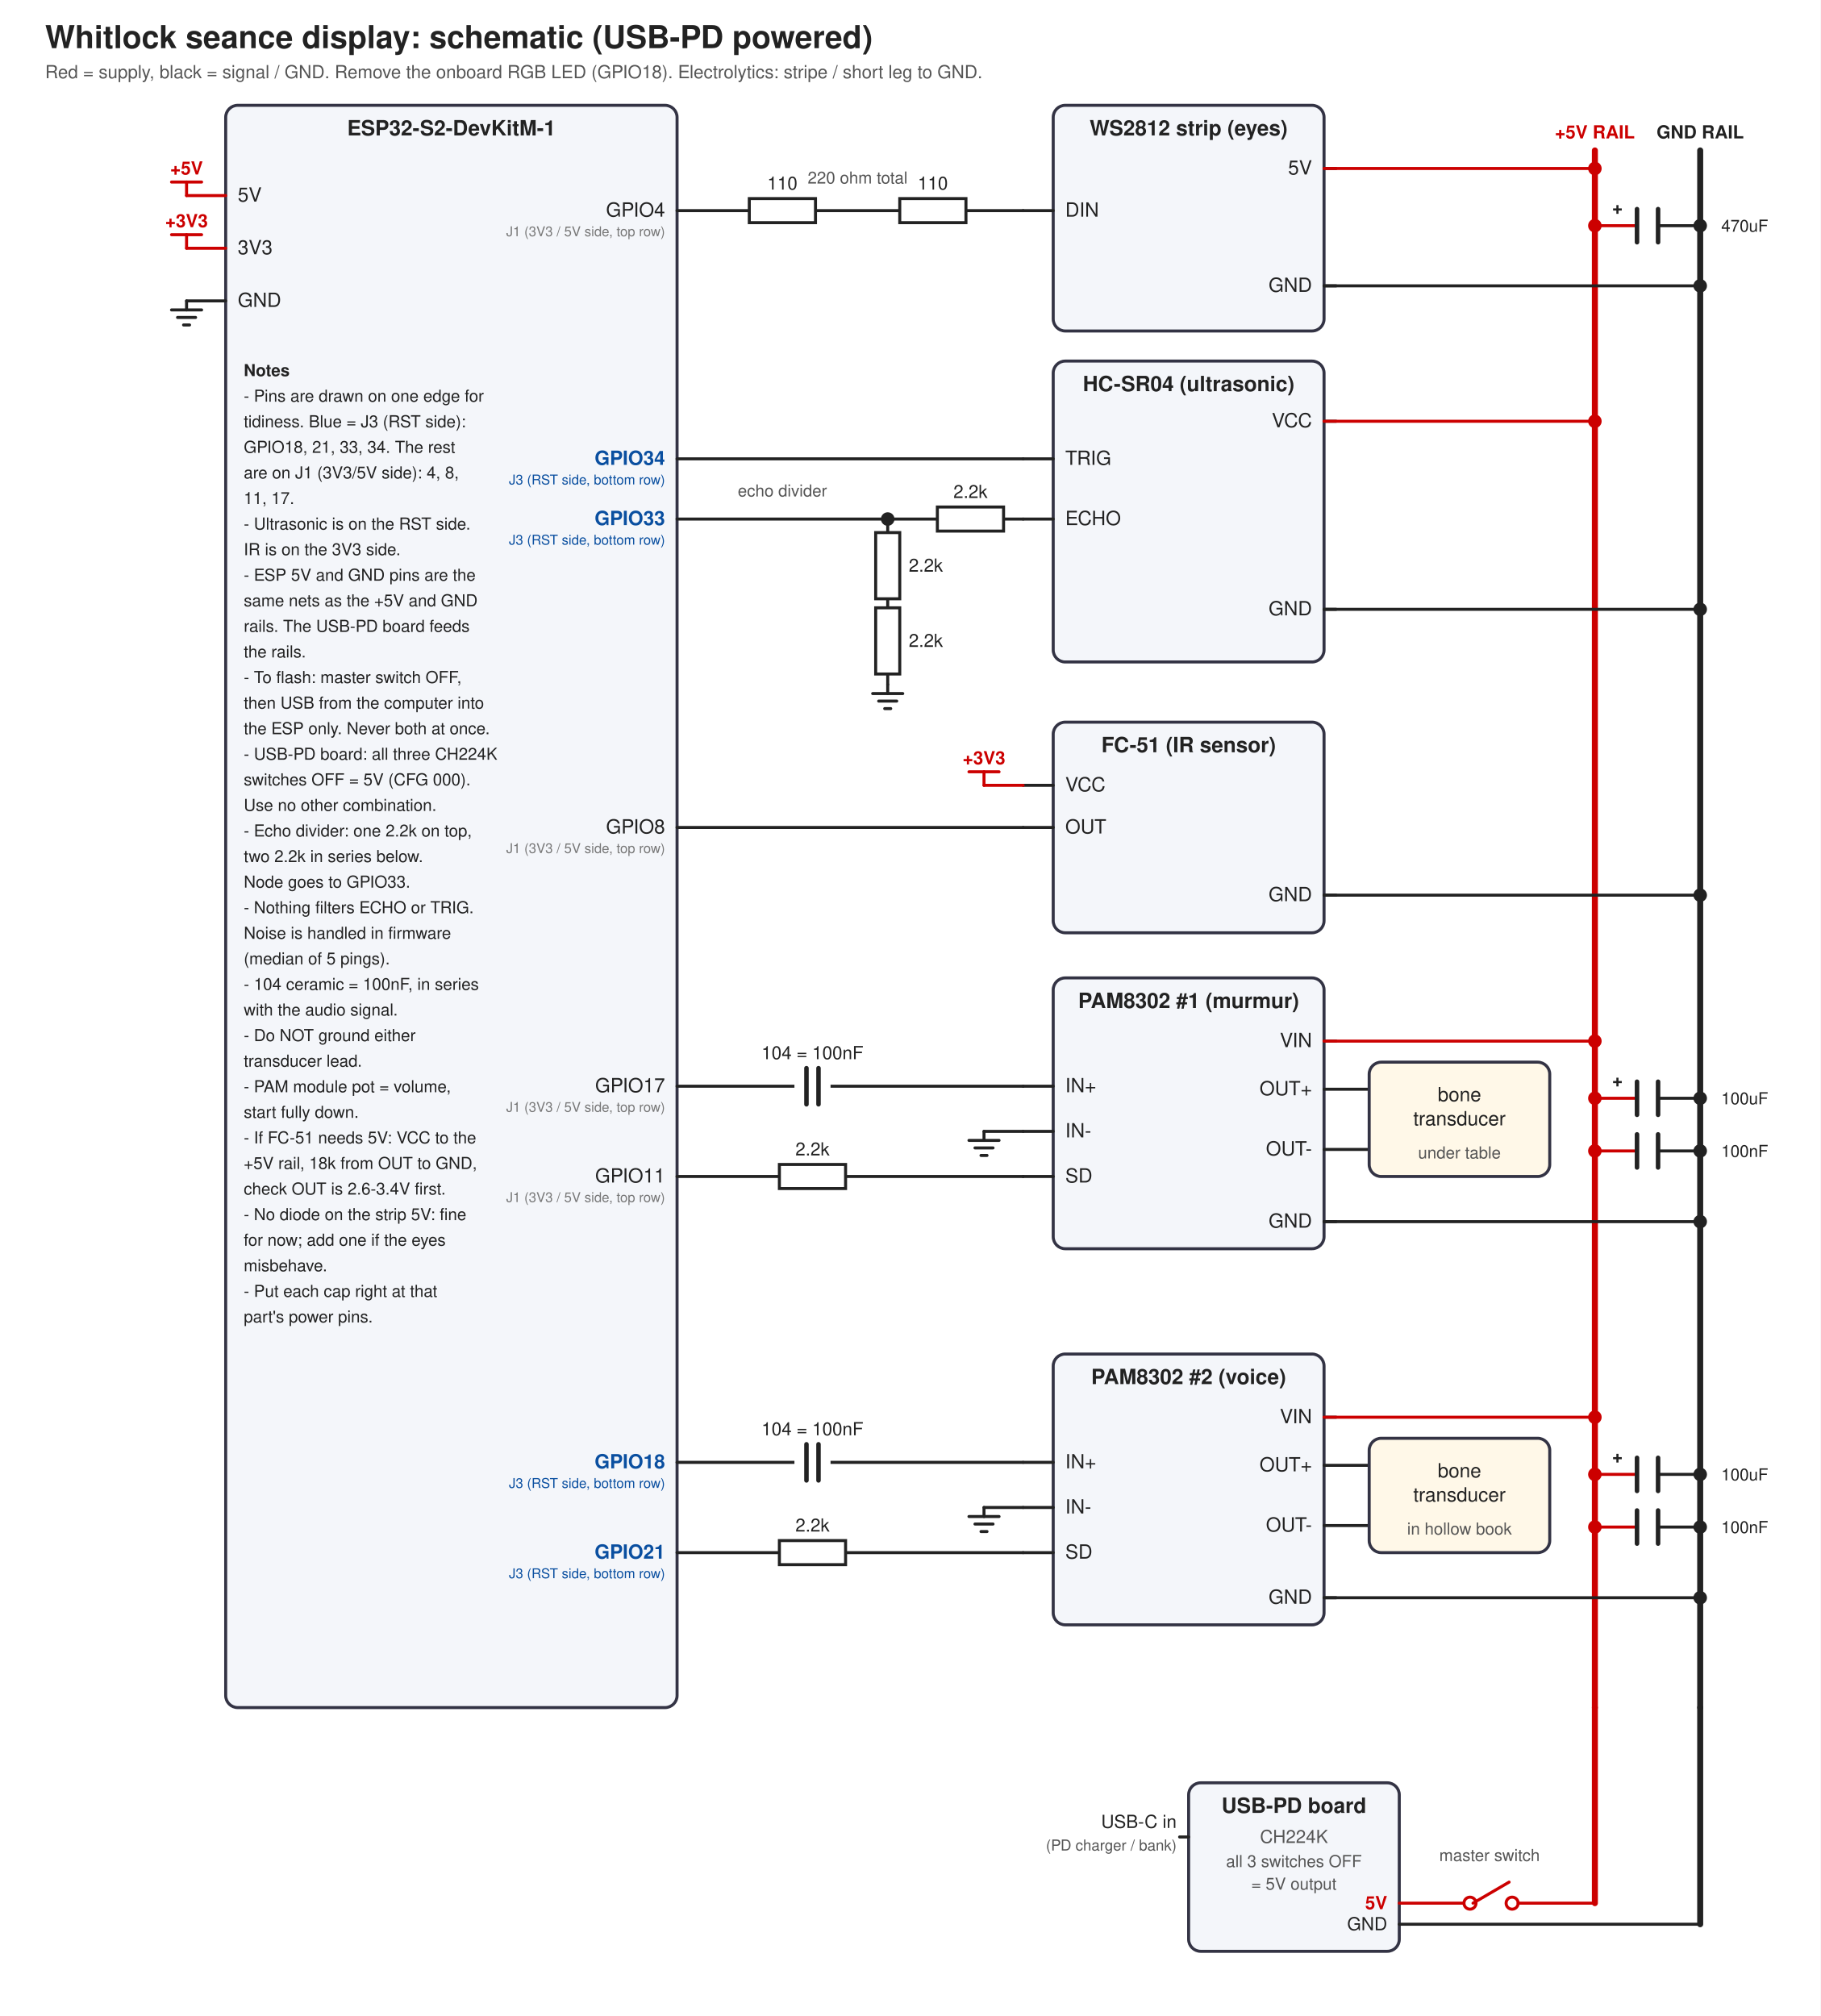
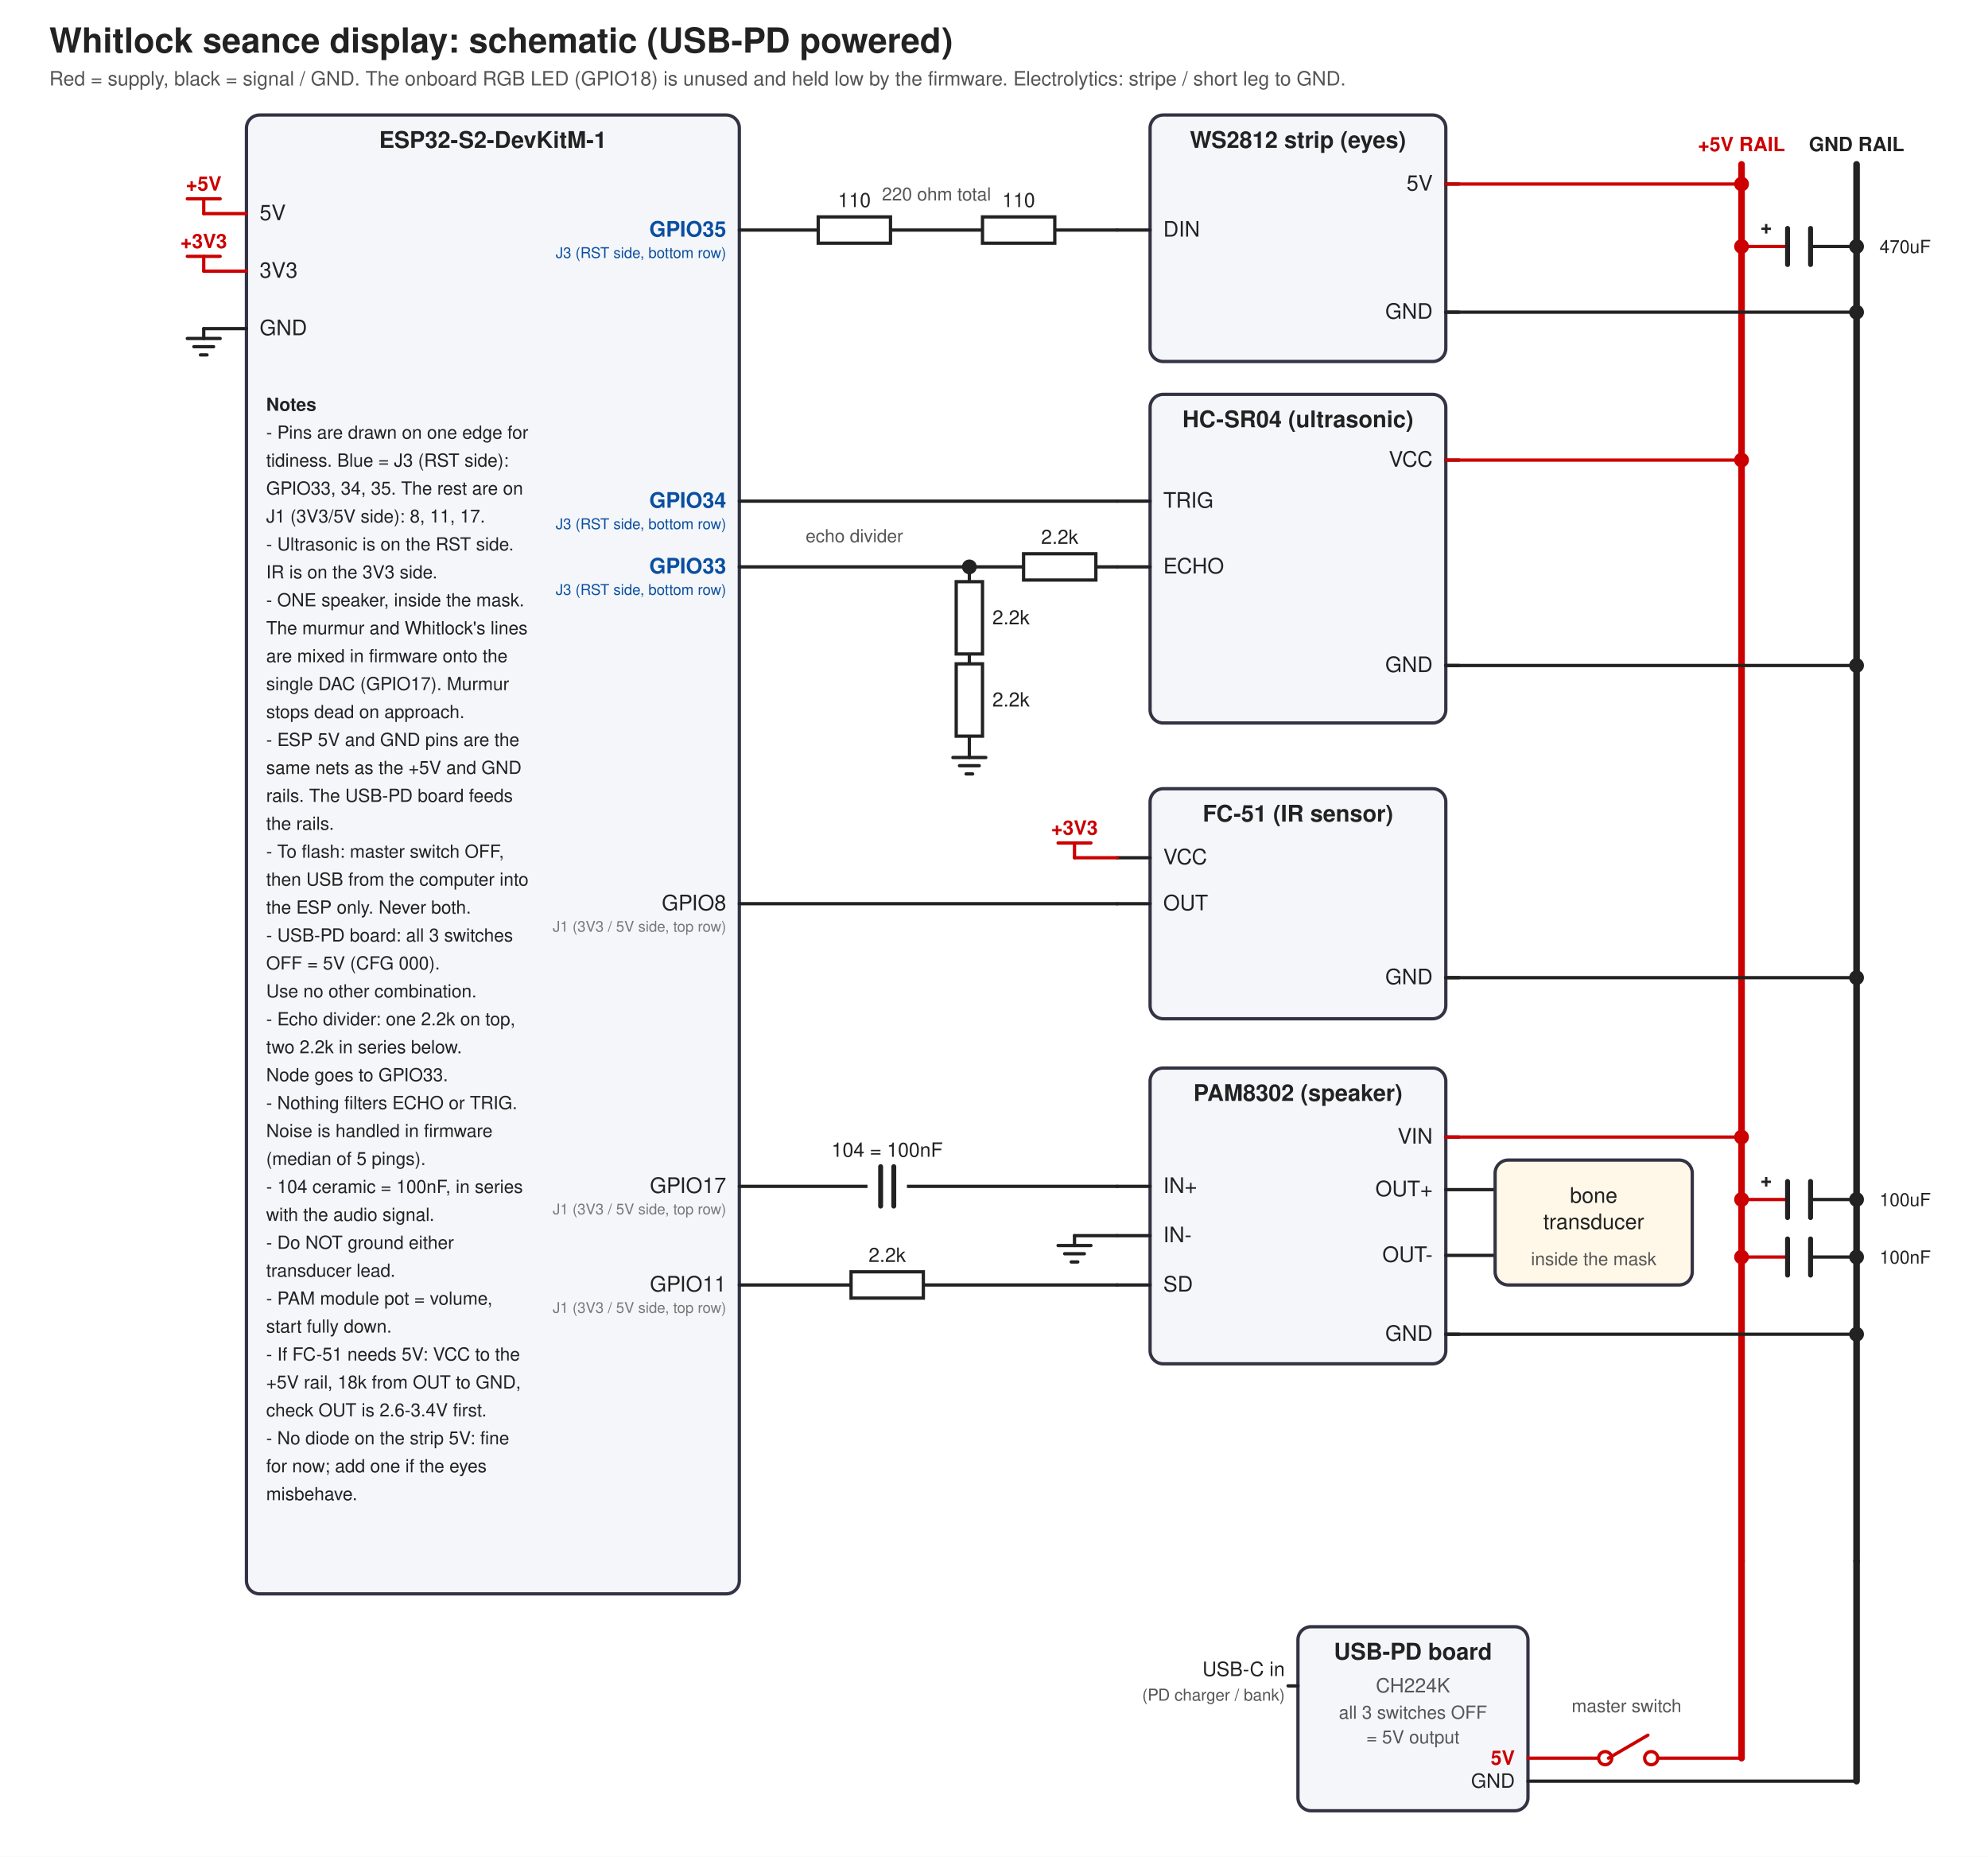
- <svg xmlns="http://www.w3.org/2000/svg" viewBox="0 0 1210 1340" width="1210" height="1340">
-   <rect width="1210" height="1340" fill="#fff" />
+ <svg xmlns="http://www.w3.org/2000/svg" viewBox="0 0 1210 1130" width="1210" height="1130">
+   <rect width="1210" height="1130" fill="#fff" />
  <text x="30" y="32" font-size="21" text-anchor="start" fill="#222" font-weight="bold" font-family="Helvetica,Arial,sans-serif">Whitlock seance display: schematic (USB-PD powered)</text>
-   <text x="30" y="52" font-size="12" text-anchor="start" fill="#555" font-weight="normal" font-family="Helvetica,Arial,sans-serif">Red = supply, black = signal / GND. Remove the onboard RGB LED (GPIO18). Electrolytics: stripe / short leg to GND.</text>
-   <line x1="1060" y1="100" x2="1060" y2="1135" stroke="#c00" stroke-width="4" stroke-linecap="round" />
-   <line x1="1130" y1="100" x2="1130" y2="1135" stroke="#222" stroke-width="4" stroke-linecap="round" />
+   <text x="30" y="52" font-size="12" text-anchor="start" fill="#555" font-weight="normal" font-family="Helvetica,Arial,sans-serif">Red = supply, black = signal / GND. The onboard RGB LED (GPIO18) is unused and held low by the firmware. Electrolytics: stripe / short leg to GND.</text>
+   <line x1="1060" y1="100" x2="1060" y2="950" stroke="#c00" stroke-width="4" stroke-linecap="round" />
+   <line x1="1130" y1="100" x2="1130" y2="950" stroke="#222" stroke-width="4" stroke-linecap="round" />
  <text x="1060" y="92" font-size="12" text-anchor="middle" fill="#c00" font-weight="bold" font-family="Helvetica,Arial,sans-serif">+5V RAIL</text>
  <text x="1130" y="92" font-size="12" text-anchor="middle" fill="#222" font-weight="bold" font-family="Helvetica,Arial,sans-serif">GND RAIL</text>
-   <rect x="790" y="1185" width="140" height="112" rx="8" fill="#f4f6fa" stroke="#334" stroke-width="2" />
-   <text x="860.0" y="1205" font-size="14" text-anchor="middle" fill="#222" font-weight="bold" font-family="Helvetica,Arial,sans-serif">USB-PD board</text>
-   <text x="860.0" y="1225" font-size="12" text-anchor="middle" fill="#555" font-weight="normal" font-family="Helvetica,Arial,sans-serif">CH224K</text>
-   <text x="860.0" y="1241" font-size="11" text-anchor="middle" fill="#555" font-weight="normal" font-family="Helvetica,Arial,sans-serif">all 3 switches OFF</text>
-   <text x="860.0" y="1256" font-size="11" text-anchor="middle" fill="#555" font-weight="normal" font-family="Helvetica,Arial,sans-serif">= 5V output</text>
-   <text x="782" y="1215" font-size="12" text-anchor="end" fill="#222" font-weight="normal" font-family="Helvetica,Arial,sans-serif">USB-C in</text>
-   <text x="782" y="1230" font-size="10" text-anchor="end" fill="#555" font-weight="normal" font-family="Helvetica,Arial,sans-serif">(PD charger / bank)</text>
-   <line x1="784" y1="1221" x2="790" y2="1221" stroke="#222" stroke-width="2" stroke-linecap="round" />
-   <text x="922" y="1269" font-size="12" text-anchor="end" fill="#c00" font-weight="bold" font-family="Helvetica,Arial,sans-serif">5V</text>
-   <text x="922" y="1283" font-size="12" text-anchor="end" fill="#222" font-weight="normal" font-family="Helvetica,Arial,sans-serif">GND</text>
-   <line x1="930" y1="1265" x2="975" y2="1265" stroke="#c00" stroke-width="2" stroke-linecap="round" />
-   <circle cx="977" cy="1265" r="4" fill="#fff" stroke="#c00" stroke-width="2" />
-   <line x1="979" y1="1265" x2="1003" y2="1251" stroke="#c00" stroke-width="2" stroke-linecap="round" />
-   <circle cx="1005" cy="1265" r="4" fill="#fff" stroke="#c00" stroke-width="2" />
-   <line x1="1009" y1="1265" x2="1060" y2="1265" stroke="#c00" stroke-width="2" stroke-linecap="round" />
-   <line x1="1060" y1="1265" x2="1060" y2="1135" stroke="#c00" stroke-width="4" stroke-linecap="round" />
-   <text x="990" y="1237" font-size="11" text-anchor="middle" fill="#555" font-weight="normal" font-family="Helvetica,Arial,sans-serif">master switch</text>
-   <line x1="930" y1="1279" x2="1130" y2="1279" stroke="#222" stroke-width="2" stroke-linecap="round" />
-   <line x1="1130" y1="1279" x2="1130" y2="1135" stroke="#222" stroke-width="4" stroke-linecap="round" />
-   <rect x="150" y="70" width="300" height="1065" rx="8" fill="#f4f6fa" stroke="#334" stroke-width="2" />
+   <rect x="790" y="990" width="140" height="112" rx="8" fill="#f4f6fa" stroke="#334" stroke-width="2" />
+   <text x="860.0" y="1010" font-size="14" text-anchor="middle" fill="#222" font-weight="bold" font-family="Helvetica,Arial,sans-serif">USB-PD board</text>
+   <text x="860.0" y="1030" font-size="12" text-anchor="middle" fill="#555" font-weight="normal" font-family="Helvetica,Arial,sans-serif">CH224K</text>
+   <text x="860.0" y="1046" font-size="11" text-anchor="middle" fill="#555" font-weight="normal" font-family="Helvetica,Arial,sans-serif">all 3 switches OFF</text>
+   <text x="860.0" y="1061" font-size="11" text-anchor="middle" fill="#555" font-weight="normal" font-family="Helvetica,Arial,sans-serif">= 5V output</text>
+   <text x="782" y="1020" font-size="12" text-anchor="end" fill="#222" font-weight="normal" font-family="Helvetica,Arial,sans-serif">USB-C in</text>
+   <text x="782" y="1035" font-size="10" text-anchor="end" fill="#555" font-weight="normal" font-family="Helvetica,Arial,sans-serif">(PD charger / bank)</text>
+   <line x1="784" y1="1026" x2="790" y2="1026" stroke="#222" stroke-width="2" stroke-linecap="round" />
+   <text x="922" y="1074" font-size="12" text-anchor="end" fill="#c00" font-weight="bold" font-family="Helvetica,Arial,sans-serif">5V</text>
+   <text x="922" y="1088" font-size="12" text-anchor="end" fill="#222" font-weight="normal" font-family="Helvetica,Arial,sans-serif">GND</text>
+   <line x1="930" y1="1070" x2="975" y2="1070" stroke="#c00" stroke-width="2" stroke-linecap="round" />
+   <circle cx="977" cy="1070" r="4" fill="#fff" stroke="#c00" stroke-width="2" />
+   <line x1="979" y1="1070" x2="1003" y2="1056" stroke="#c00" stroke-width="2" stroke-linecap="round" />
+   <circle cx="1005" cy="1070" r="4" fill="#fff" stroke="#c00" stroke-width="2" />
+   <line x1="1009" y1="1070" x2="1060" y2="1070" stroke="#c00" stroke-width="2" stroke-linecap="round" />
+   <line x1="1060" y1="1070" x2="1060" y2="950" stroke="#c00" stroke-width="4" stroke-linecap="round" />
+   <text x="990" y="1042" font-size="11" text-anchor="middle" fill="#555" font-weight="normal" font-family="Helvetica,Arial,sans-serif">master switch</text>
+   <line x1="930" y1="1084" x2="1130" y2="1084" stroke="#222" stroke-width="2" stroke-linecap="round" />
+   <line x1="1130" y1="1084" x2="1130" y2="950" stroke="#222" stroke-width="4" stroke-linecap="round" />
+   <rect x="150" y="70" width="300" height="900" rx="8" fill="#f4f6fa" stroke="#334" stroke-width="2" />
  <text x="300.0" y="90" font-size="14" text-anchor="middle" fill="#222" font-weight="bold" font-family="Helvetica,Arial,sans-serif">ESP32-S2-DevKitM-1</text>
  <text x="158" y="134" font-size="13" text-anchor="start" fill="#222" font-weight="normal" font-family="Helvetica,Arial,sans-serif">5V</text>
  <line x1="124" y1="130" x2="150" y2="130" stroke="#c00" stroke-width="2" stroke-linecap="round" />
  <line x1="124" y1="130" x2="124" y2="121" stroke="#c00" stroke-width="2" stroke-linecap="round" />
  <line x1="114" y1="121" x2="134" y2="121" stroke="#c00" stroke-width="2" stroke-linecap="round" />
  <text x="124" y="116" font-size="12" text-anchor="middle" fill="#c00" font-weight="bold" font-family="Helvetica,Arial,sans-serif">+5V</text>
  <text x="158" y="169" font-size="13" text-anchor="start" fill="#222" font-weight="normal" font-family="Helvetica,Arial,sans-serif">3V3</text>
  <line x1="124" y1="165" x2="150" y2="165" stroke="#c00" stroke-width="2" stroke-linecap="round" />
  <line x1="124" y1="165" x2="124" y2="156" stroke="#c00" stroke-width="2" stroke-linecap="round" />
  <line x1="114" y1="156" x2="134" y2="156" stroke="#c00" stroke-width="2" stroke-linecap="round" />
  <text x="124" y="151" font-size="12" text-anchor="middle" fill="#c00" font-weight="bold" font-family="Helvetica,Arial,sans-serif">+3V3</text>
  <text x="158" y="204" font-size="13" text-anchor="start" fill="#222" font-weight="normal" font-family="Helvetica,Arial,sans-serif">GND</text>
  <line x1="124" y1="200" x2="150" y2="200" stroke="#222" stroke-width="2" stroke-linecap="round" />
  <line x1="124" y1="200" x2="124" y2="206" stroke="#222" stroke-width="2" stroke-linecap="round" />
  <line x1="114" y1="206" x2="134" y2="206" stroke="#222" stroke-width="2" stroke-linecap="round" />
  <line x1="118" y1="211" x2="130" y2="211" stroke="#222" stroke-width="2" stroke-linecap="round" />
  <line x1="122" y1="216" x2="126" y2="216" stroke="#222" stroke-width="2" stroke-linecap="round" />
-   <text x="442" y="144" font-size="13" text-anchor="end" fill="#222" font-weight="normal" font-family="Helvetica,Arial,sans-serif">GPIO4</text>
-   <text x="442" y="157" font-size="9" text-anchor="end" fill="#777" font-weight="normal" font-family="Helvetica,Arial,sans-serif">J1 (3V3 / 5V side, top row)</text>
+   <text x="442" y="144" font-size="13" text-anchor="end" fill="#0a4fa0" font-weight="bold" font-family="Helvetica,Arial,sans-serif">GPIO35</text>
+   <text x="442" y="157" font-size="9" text-anchor="end" fill="#0a4fa0" font-weight="normal" font-family="Helvetica,Arial,sans-serif">J3 (RST side, bottom row)</text>
  <text x="442" y="309" font-size="13" text-anchor="end" fill="#0a4fa0" font-weight="bold" font-family="Helvetica,Arial,sans-serif">GPIO34</text>
  <text x="442" y="322" font-size="9" text-anchor="end" fill="#0a4fa0" font-weight="normal" font-family="Helvetica,Arial,sans-serif">J3 (RST side, bottom row)</text>
  <text x="442" y="349" font-size="13" text-anchor="end" fill="#0a4fa0" font-weight="bold" font-family="Helvetica,Arial,sans-serif">GPIO33</text>
  <text x="442" y="362" font-size="9" text-anchor="end" fill="#0a4fa0" font-weight="normal" font-family="Helvetica,Arial,sans-serif">J3 (RST side, bottom row)</text>
  <text x="442" y="554" font-size="13" text-anchor="end" fill="#222" font-weight="normal" font-family="Helvetica,Arial,sans-serif">GPIO8</text>
  <text x="442" y="567" font-size="9" text-anchor="end" fill="#777" font-weight="normal" font-family="Helvetica,Arial,sans-serif">J1 (3V3 / 5V side, top row)</text>
  <text x="442" y="726" font-size="13" text-anchor="end" fill="#222" font-weight="normal" font-family="Helvetica,Arial,sans-serif">GPIO17</text>
  <text x="442" y="739" font-size="9" text-anchor="end" fill="#777" font-weight="normal" font-family="Helvetica,Arial,sans-serif">J1 (3V3 / 5V side, top row)</text>
  <text x="442" y="786" font-size="13" text-anchor="end" fill="#222" font-weight="normal" font-family="Helvetica,Arial,sans-serif">GPIO11</text>
  <text x="442" y="799" font-size="9" text-anchor="end" fill="#777" font-weight="normal" font-family="Helvetica,Arial,sans-serif">J1 (3V3 / 5V side, top row)</text>
-   <text x="442" y="976" font-size="13" text-anchor="end" fill="#0a4fa0" font-weight="bold" font-family="Helvetica,Arial,sans-serif">GPIO18</text>
-   <text x="442" y="989" font-size="9" text-anchor="end" fill="#0a4fa0" font-weight="normal" font-family="Helvetica,Arial,sans-serif">J3 (RST side, bottom row)</text>
-   <text x="442" y="1036" font-size="13" text-anchor="end" fill="#0a4fa0" font-weight="bold" font-family="Helvetica,Arial,sans-serif">GPIO21</text>
-   <text x="442" y="1049" font-size="9" text-anchor="end" fill="#0a4fa0" font-weight="normal" font-family="Helvetica,Arial,sans-serif">J3 (RST side, bottom row)</text>
  <text x="162" y="250" font-size="11" text-anchor="start" fill="#222" font-weight="bold" font-family="Helvetica,Arial,sans-serif">Notes</text>
  <text x="162" y="267" font-size="11" text-anchor="start" fill="#222" font-weight="normal" font-family="Helvetica,Arial,sans-serif">- Pins are drawn on one edge for</text>
  <text x="162" y="284" font-size="11" text-anchor="start" fill="#222" font-weight="normal" font-family="Helvetica,Arial,sans-serif">  tidiness. Blue = J3 (RST side):</text>
-   <text x="162" y="301" font-size="11" text-anchor="start" fill="#222" font-weight="normal" font-family="Helvetica,Arial,sans-serif">  GPIO18, 21, 33, 34. The rest</text>
-   <text x="162" y="318" font-size="11" text-anchor="start" fill="#222" font-weight="normal" font-family="Helvetica,Arial,sans-serif">  are on J1 (3V3/5V side): 4, 8,</text>
-   <text x="162" y="335" font-size="11" text-anchor="start" fill="#222" font-weight="normal" font-family="Helvetica,Arial,sans-serif">  11, 17.</text>
-   <text x="162" y="352" font-size="11" text-anchor="start" fill="#222" font-weight="normal" font-family="Helvetica,Arial,sans-serif">- Ultrasonic is on the RST side.</text>
-   <text x="162" y="369" font-size="11" text-anchor="start" fill="#222" font-weight="normal" font-family="Helvetica,Arial,sans-serif">  IR is on the 3V3 side.</text>
-   <text x="162" y="386" font-size="11" text-anchor="start" fill="#222" font-weight="normal" font-family="Helvetica,Arial,sans-serif">- ESP 5V and GND pins are the</text>
-   <text x="162" y="403" font-size="11" text-anchor="start" fill="#222" font-weight="normal" font-family="Helvetica,Arial,sans-serif">  same nets as the +5V and GND</text>
-   <text x="162" y="420" font-size="11" text-anchor="start" fill="#222" font-weight="normal" font-family="Helvetica,Arial,sans-serif">  rails. The USB-PD board feeds</text>
-   <text x="162" y="437" font-size="11" text-anchor="start" fill="#222" font-weight="normal" font-family="Helvetica,Arial,sans-serif">  the rails.</text>
-   <text x="162" y="454" font-size="11" text-anchor="start" fill="#222" font-weight="normal" font-family="Helvetica,Arial,sans-serif">- To flash: master switch OFF,</text>
-   <text x="162" y="471" font-size="11" text-anchor="start" fill="#222" font-weight="normal" font-family="Helvetica,Arial,sans-serif">  then USB from the computer into</text>
-   <text x="162" y="488" font-size="11" text-anchor="start" fill="#222" font-weight="normal" font-family="Helvetica,Arial,sans-serif">  the ESP only. Never both at once.</text>
-   <text x="162" y="505" font-size="11" text-anchor="start" fill="#222" font-weight="normal" font-family="Helvetica,Arial,sans-serif">- USB-PD board: all three CH224K</text>
-   <text x="162" y="522" font-size="11" text-anchor="start" fill="#222" font-weight="normal" font-family="Helvetica,Arial,sans-serif">  switches OFF = 5V (CFG 000).</text>
-   <text x="162" y="539" font-size="11" text-anchor="start" fill="#222" font-weight="normal" font-family="Helvetica,Arial,sans-serif">  Use no other combination.</text>
-   <text x="162" y="556" font-size="11" text-anchor="start" fill="#222" font-weight="normal" font-family="Helvetica,Arial,sans-serif">- Echo divider: one 2.2k on top,</text>
-   <text x="162" y="573" font-size="11" text-anchor="start" fill="#222" font-weight="normal" font-family="Helvetica,Arial,sans-serif">  two 2.2k in series below.</text>
-   <text x="162" y="590" font-size="11" text-anchor="start" fill="#222" font-weight="normal" font-family="Helvetica,Arial,sans-serif">  Node goes to GPIO33.</text>
-   <text x="162" y="607" font-size="11" text-anchor="start" fill="#222" font-weight="normal" font-family="Helvetica,Arial,sans-serif">- Nothing filters ECHO or TRIG.</text>
-   <text x="162" y="624" font-size="11" text-anchor="start" fill="#222" font-weight="normal" font-family="Helvetica,Arial,sans-serif">  Noise is handled in firmware</text>
-   <text x="162" y="641" font-size="11" text-anchor="start" fill="#222" font-weight="normal" font-family="Helvetica,Arial,sans-serif">  (median of 5 pings).</text>
-   <text x="162" y="658" font-size="11" text-anchor="start" fill="#222" font-weight="normal" font-family="Helvetica,Arial,sans-serif">- 104 ceramic = 100nF, in series</text>
-   <text x="162" y="675" font-size="11" text-anchor="start" fill="#222" font-weight="normal" font-family="Helvetica,Arial,sans-serif">  with the audio signal.</text>
-   <text x="162" y="692" font-size="11" text-anchor="start" fill="#222" font-weight="normal" font-family="Helvetica,Arial,sans-serif">- Do NOT ground either</text>
-   <text x="162" y="709" font-size="11" text-anchor="start" fill="#222" font-weight="normal" font-family="Helvetica,Arial,sans-serif">  transducer lead.</text>
-   <text x="162" y="726" font-size="11" text-anchor="start" fill="#222" font-weight="normal" font-family="Helvetica,Arial,sans-serif">- PAM module pot = volume,</text>
-   <text x="162" y="743" font-size="11" text-anchor="start" fill="#222" font-weight="normal" font-family="Helvetica,Arial,sans-serif">  start fully down.</text>
-   <text x="162" y="760" font-size="11" text-anchor="start" fill="#222" font-weight="normal" font-family="Helvetica,Arial,sans-serif">- If FC-51 needs 5V: VCC to the</text>
-   <text x="162" y="777" font-size="11" text-anchor="start" fill="#222" font-weight="normal" font-family="Helvetica,Arial,sans-serif">  +5V rail, 18k from OUT to GND,</text>
-   <text x="162" y="794" font-size="11" text-anchor="start" fill="#222" font-weight="normal" font-family="Helvetica,Arial,sans-serif">  check OUT is 2.6-3.4V first.</text>
-   <text x="162" y="811" font-size="11" text-anchor="start" fill="#222" font-weight="normal" font-family="Helvetica,Arial,sans-serif">- No diode on the strip 5V: fine</text>
-   <text x="162" y="828" font-size="11" text-anchor="start" fill="#222" font-weight="normal" font-family="Helvetica,Arial,sans-serif">  for now; add one if the eyes</text>
-   <text x="162" y="845" font-size="11" text-anchor="start" fill="#222" font-weight="normal" font-family="Helvetica,Arial,sans-serif">  misbehave.</text>
-   <text x="162" y="862" font-size="11" text-anchor="start" fill="#222" font-weight="normal" font-family="Helvetica,Arial,sans-serif">- Put each cap right at that</text>
-   <text x="162" y="879" font-size="11" text-anchor="start" fill="#222" font-weight="normal" font-family="Helvetica,Arial,sans-serif">  part's power pins.</text>
+   <text x="162" y="301" font-size="11" text-anchor="start" fill="#222" font-weight="normal" font-family="Helvetica,Arial,sans-serif">  GPIO33, 34, 35. The rest are on</text>
+   <text x="162" y="318" font-size="11" text-anchor="start" fill="#222" font-weight="normal" font-family="Helvetica,Arial,sans-serif">  J1 (3V3/5V side): 8, 11, 17.</text>
+   <text x="162" y="335" font-size="11" text-anchor="start" fill="#222" font-weight="normal" font-family="Helvetica,Arial,sans-serif">- Ultrasonic is on the RST side.</text>
+   <text x="162" y="352" font-size="11" text-anchor="start" fill="#222" font-weight="normal" font-family="Helvetica,Arial,sans-serif">  IR is on the 3V3 side.</text>
+   <text x="162" y="369" font-size="11" text-anchor="start" fill="#222" font-weight="normal" font-family="Helvetica,Arial,sans-serif">- ONE speaker, inside the mask.</text>
+   <text x="162" y="386" font-size="11" text-anchor="start" fill="#222" font-weight="normal" font-family="Helvetica,Arial,sans-serif">  The murmur and Whitlock's lines</text>
+   <text x="162" y="403" font-size="11" text-anchor="start" fill="#222" font-weight="normal" font-family="Helvetica,Arial,sans-serif">  are mixed in firmware onto the</text>
+   <text x="162" y="420" font-size="11" text-anchor="start" fill="#222" font-weight="normal" font-family="Helvetica,Arial,sans-serif">  single DAC (GPIO17). Murmur</text>
+   <text x="162" y="437" font-size="11" text-anchor="start" fill="#222" font-weight="normal" font-family="Helvetica,Arial,sans-serif">  stops dead on approach.</text>
+   <text x="162" y="454" font-size="11" text-anchor="start" fill="#222" font-weight="normal" font-family="Helvetica,Arial,sans-serif">- ESP 5V and GND pins are the</text>
+   <text x="162" y="471" font-size="11" text-anchor="start" fill="#222" font-weight="normal" font-family="Helvetica,Arial,sans-serif">  same nets as the +5V and GND</text>
+   <text x="162" y="488" font-size="11" text-anchor="start" fill="#222" font-weight="normal" font-family="Helvetica,Arial,sans-serif">  rails. The USB-PD board feeds</text>
+   <text x="162" y="505" font-size="11" text-anchor="start" fill="#222" font-weight="normal" font-family="Helvetica,Arial,sans-serif">  the rails.</text>
+   <text x="162" y="522" font-size="11" text-anchor="start" fill="#222" font-weight="normal" font-family="Helvetica,Arial,sans-serif">- To flash: master switch OFF,</text>
+   <text x="162" y="539" font-size="11" text-anchor="start" fill="#222" font-weight="normal" font-family="Helvetica,Arial,sans-serif">  then USB from the computer into</text>
+   <text x="162" y="556" font-size="11" text-anchor="start" fill="#222" font-weight="normal" font-family="Helvetica,Arial,sans-serif">  the ESP only. Never both.</text>
+   <text x="162" y="573" font-size="11" text-anchor="start" fill="#222" font-weight="normal" font-family="Helvetica,Arial,sans-serif">- USB-PD board: all 3 switches</text>
+   <text x="162" y="590" font-size="11" text-anchor="start" fill="#222" font-weight="normal" font-family="Helvetica,Arial,sans-serif">  OFF = 5V (CFG 000).</text>
+   <text x="162" y="607" font-size="11" text-anchor="start" fill="#222" font-weight="normal" font-family="Helvetica,Arial,sans-serif">  Use no other combination.</text>
+   <text x="162" y="624" font-size="11" text-anchor="start" fill="#222" font-weight="normal" font-family="Helvetica,Arial,sans-serif">- Echo divider: one 2.2k on top,</text>
+   <text x="162" y="641" font-size="11" text-anchor="start" fill="#222" font-weight="normal" font-family="Helvetica,Arial,sans-serif">  two 2.2k in series below.</text>
+   <text x="162" y="658" font-size="11" text-anchor="start" fill="#222" font-weight="normal" font-family="Helvetica,Arial,sans-serif">  Node goes to GPIO33.</text>
+   <text x="162" y="675" font-size="11" text-anchor="start" fill="#222" font-weight="normal" font-family="Helvetica,Arial,sans-serif">- Nothing filters ECHO or TRIG.</text>
+   <text x="162" y="692" font-size="11" text-anchor="start" fill="#222" font-weight="normal" font-family="Helvetica,Arial,sans-serif">  Noise is handled in firmware</text>
+   <text x="162" y="709" font-size="11" text-anchor="start" fill="#222" font-weight="normal" font-family="Helvetica,Arial,sans-serif">  (median of 5 pings).</text>
+   <text x="162" y="726" font-size="11" text-anchor="start" fill="#222" font-weight="normal" font-family="Helvetica,Arial,sans-serif">- 104 ceramic = 100nF, in series</text>
+   <text x="162" y="743" font-size="11" text-anchor="start" fill="#222" font-weight="normal" font-family="Helvetica,Arial,sans-serif">  with the audio signal.</text>
+   <text x="162" y="760" font-size="11" text-anchor="start" fill="#222" font-weight="normal" font-family="Helvetica,Arial,sans-serif">- Do NOT ground either</text>
+   <text x="162" y="777" font-size="11" text-anchor="start" fill="#222" font-weight="normal" font-family="Helvetica,Arial,sans-serif">  transducer lead.</text>
+   <text x="162" y="794" font-size="11" text-anchor="start" fill="#222" font-weight="normal" font-family="Helvetica,Arial,sans-serif">- PAM module pot = volume,</text>
+   <text x="162" y="811" font-size="11" text-anchor="start" fill="#222" font-weight="normal" font-family="Helvetica,Arial,sans-serif">  start fully down.</text>
+   <text x="162" y="828" font-size="11" text-anchor="start" fill="#222" font-weight="normal" font-family="Helvetica,Arial,sans-serif">- If FC-51 needs 5V: VCC to the</text>
+   <text x="162" y="845" font-size="11" text-anchor="start" fill="#222" font-weight="normal" font-family="Helvetica,Arial,sans-serif">  +5V rail, 18k from OUT to GND,</text>
+   <text x="162" y="862" font-size="11" text-anchor="start" fill="#222" font-weight="normal" font-family="Helvetica,Arial,sans-serif">  check OUT is 2.6-3.4V first.</text>
+   <text x="162" y="879" font-size="11" text-anchor="start" fill="#222" font-weight="normal" font-family="Helvetica,Arial,sans-serif">- No diode on the strip 5V: fine</text>
+   <text x="162" y="896" font-size="11" text-anchor="start" fill="#222" font-weight="normal" font-family="Helvetica,Arial,sans-serif">  for now; add one if the eyes</text>
+   <text x="162" y="913" font-size="11" text-anchor="start" fill="#222" font-weight="normal" font-family="Helvetica,Arial,sans-serif">  misbehave.</text>
  <rect x="700" y="70" width="180" height="150" rx="8" fill="#f4f6fa" stroke="#334" stroke-width="2" />
  <text x="790.0" y="90" font-size="14" text-anchor="middle" fill="#222" font-weight="bold" font-family="Helvetica,Arial,sans-serif">WS2812 strip (eyes)</text>
  <line x1="880" y1="112" x2="888" y2="112" stroke="#222" stroke-width="2" stroke-linecap="round" />
  <text x="872" y="116" font-size="13" text-anchor="end" fill="#222" font-weight="normal" font-family="Helvetica,Arial,sans-serif">5V</text>
  <line x1="880" y1="112" x2="1060" y2="112" stroke="#c00" stroke-width="2" stroke-linecap="round" />
  <circle cx="1060" cy="112" r="4.5" fill="#c00" />
  <line x1="680" y1="140" x2="700" y2="140" stroke="#222" stroke-width="2" stroke-linecap="round" />
  <text x="708" y="144" font-size="13" text-anchor="start" fill="#222" font-weight="normal" font-family="Helvetica,Arial,sans-serif">DIN</text>
  <line x1="880" y1="190" x2="888" y2="190" stroke="#222" stroke-width="2" stroke-linecap="round" />
  <text x="872" y="194" font-size="13" text-anchor="end" fill="#222" font-weight="normal" font-family="Helvetica,Arial,sans-serif">GND</text>
  <line x1="880" y1="190" x2="1130" y2="190" stroke="#222" stroke-width="2" stroke-linecap="round" />
  <circle cx="1130" cy="190" r="4.5" fill="#222" />
  <line x1="450" y1="140" x2="680" y2="140" stroke="#222" stroke-width="2" stroke-linecap="round" />
  <rect x="498" y="132" width="44" height="16" fill="#fff" stroke="#222" stroke-width="2" />
  <text x="520" y="126" font-size="12" text-anchor="middle" fill="#222" font-weight="normal" font-family="Helvetica,Arial,sans-serif">110</text>
  <rect x="598" y="132" width="44" height="16" fill="#fff" stroke="#222" stroke-width="2" />
  <text x="620" y="126" font-size="12" text-anchor="middle" fill="#222" font-weight="normal" font-family="Helvetica,Arial,sans-serif">110</text>
  <text x="570" y="122" font-size="11" text-anchor="middle" fill="#555" font-weight="normal" font-family="Helvetica,Arial,sans-serif">220 ohm total</text>
  <line x1="1060" y1="150" x2="1088" y2="150" stroke="#c00" stroke-width="2" stroke-linecap="round" />
  <line x1="1102" y1="150" x2="1130" y2="150" stroke="#222" stroke-width="2" stroke-linecap="round" />
  <line x1="1088" y1="139" x2="1088" y2="161" stroke="#222" stroke-width="3" stroke-linecap="round" />
  <line x1="1102" y1="139" x2="1102" y2="161" stroke="#222" stroke-width="3" stroke-linecap="round" />
  <circle cx="1060" cy="150" r="4.5" fill="#c00" />
  <circle cx="1130" cy="150" r="4.5" fill="#222" />
  <text x="1075" y="142" font-size="12" text-anchor="middle" fill="#222" font-weight="bold" font-family="Helvetica,Arial,sans-serif">+</text>
  <text x="1144" y="154" font-size="11" text-anchor="start" fill="#222" font-weight="normal" font-family="Helvetica,Arial,sans-serif">470uF</text>
  <rect x="700" y="240" width="180" height="200" rx="8" fill="#f4f6fa" stroke="#334" stroke-width="2" />
  <text x="790.0" y="260" font-size="14" text-anchor="middle" fill="#222" font-weight="bold" font-family="Helvetica,Arial,sans-serif">HC-SR04 (ultrasonic)</text>
  <line x1="880" y1="280" x2="888" y2="280" stroke="#222" stroke-width="2" stroke-linecap="round" />
  <text x="872" y="284" font-size="13" text-anchor="end" fill="#222" font-weight="normal" font-family="Helvetica,Arial,sans-serif">VCC</text>
  <line x1="880" y1="280" x2="1060" y2="280" stroke="#c00" stroke-width="2" stroke-linecap="round" />
  <circle cx="1060" cy="280" r="4.5" fill="#c00" />
  <line x1="680" y1="305" x2="700" y2="305" stroke="#222" stroke-width="2" stroke-linecap="round" />
  <text x="708" y="309" font-size="13" text-anchor="start" fill="#222" font-weight="normal" font-family="Helvetica,Arial,sans-serif">TRIG</text>
  <line x1="680" y1="345" x2="700" y2="345" stroke="#222" stroke-width="2" stroke-linecap="round" />
  <text x="708" y="349" font-size="13" text-anchor="start" fill="#222" font-weight="normal" font-family="Helvetica,Arial,sans-serif">ECHO</text>
  <line x1="880" y1="405" x2="888" y2="405" stroke="#222" stroke-width="2" stroke-linecap="round" />
  <text x="872" y="409" font-size="13" text-anchor="end" fill="#222" font-weight="normal" font-family="Helvetica,Arial,sans-serif">GND</text>
  <line x1="880" y1="405" x2="1130" y2="405" stroke="#222" stroke-width="2" stroke-linecap="round" />
  <circle cx="1130" cy="405" r="4.5" fill="#222" />
  <line x1="450" y1="305" x2="680" y2="305" stroke="#222" stroke-width="2" stroke-linecap="round" />
  <line x1="450" y1="345" x2="590" y2="345" stroke="#222" stroke-width="2" stroke-linecap="round" />
  <line x1="590" y1="345" x2="680" y2="345" stroke="#222" stroke-width="2" stroke-linecap="round" />
  <rect x="623" y="337" width="44" height="16" fill="#fff" stroke="#222" stroke-width="2" />
  <text x="645" y="331" font-size="12" text-anchor="middle" fill="#222" font-weight="normal" font-family="Helvetica,Arial,sans-serif">2.2k</text>
  <circle cx="590" cy="345" r="4.5" fill="#222" />
  <line x1="590" y1="345" x2="590" y2="455" stroke="#222" stroke-width="2" stroke-linecap="round" />
  <rect x="582" y="354" width="16" height="44" fill="#fff" stroke="#222" stroke-width="2" />
  <text x="604" y="380" font-size="12" text-anchor="start" fill="#222" font-weight="normal" font-family="Helvetica,Arial,sans-serif">2.2k</text>
  <rect x="582" y="404" width="16" height="44" fill="#fff" stroke="#222" stroke-width="2" />
  <text x="604" y="430" font-size="12" text-anchor="start" fill="#222" font-weight="normal" font-family="Helvetica,Arial,sans-serif">2.2k</text>
  <line x1="590" y1="455" x2="590" y2="461" stroke="#222" stroke-width="2" stroke-linecap="round" />
  <line x1="580" y1="461" x2="600" y2="461" stroke="#222" stroke-width="2" stroke-linecap="round" />
  <line x1="584" y1="466" x2="596" y2="466" stroke="#222" stroke-width="2" stroke-linecap="round" />
  <line x1="588" y1="471" x2="592" y2="471" stroke="#222" stroke-width="2" stroke-linecap="round" />
  <text x="520" y="330" font-size="11" text-anchor="middle" fill="#555" font-weight="normal" font-family="Helvetica,Arial,sans-serif">echo divider</text>
  <rect x="700" y="480" width="180" height="140" rx="8" fill="#f4f6fa" stroke="#334" stroke-width="2" />
  <text x="790.0" y="500" font-size="14" text-anchor="middle" fill="#222" font-weight="bold" font-family="Helvetica,Arial,sans-serif">FC-51 (IR sensor)</text>
  <line x1="680" y1="522" x2="700" y2="522" stroke="#222" stroke-width="2" stroke-linecap="round" />
  <text x="708" y="526" font-size="13" text-anchor="start" fill="#222" font-weight="normal" font-family="Helvetica,Arial,sans-serif">VCC</text>
  <line x1="654" y1="522" x2="680" y2="522" stroke="#c00" stroke-width="2" stroke-linecap="round" />
  <line x1="654" y1="522" x2="654" y2="513" stroke="#c00" stroke-width="2" stroke-linecap="round" />
  <line x1="644" y1="513" x2="664" y2="513" stroke="#c00" stroke-width="2" stroke-linecap="round" />
  <text x="654" y="508" font-size="12" text-anchor="middle" fill="#c00" font-weight="bold" font-family="Helvetica,Arial,sans-serif">+3V3</text>
  <line x1="680" y1="550" x2="700" y2="550" stroke="#222" stroke-width="2" stroke-linecap="round" />
  <text x="708" y="554" font-size="13" text-anchor="start" fill="#222" font-weight="normal" font-family="Helvetica,Arial,sans-serif">OUT</text>
  <line x1="880" y1="595" x2="888" y2="595" stroke="#222" stroke-width="2" stroke-linecap="round" />
  <text x="872" y="599" font-size="13" text-anchor="end" fill="#222" font-weight="normal" font-family="Helvetica,Arial,sans-serif">GND</text>
  <line x1="880" y1="595" x2="1130" y2="595" stroke="#222" stroke-width="2" stroke-linecap="round" />
  <circle cx="1130" cy="595" r="4.5" fill="#222" />
  <line x1="450" y1="550" x2="680" y2="550" stroke="#222" stroke-width="2" stroke-linecap="round" />
  <rect x="700" y="650" width="180" height="180" rx="8" fill="#f4f6fa" stroke="#334" stroke-width="2" />
-   <text x="790.0" y="670" font-size="14" text-anchor="middle" fill="#222" font-weight="bold" font-family="Helvetica,Arial,sans-serif">PAM8302 #1 (murmur)</text>
+   <text x="790.0" y="670" font-size="14" text-anchor="middle" fill="#222" font-weight="bold" font-family="Helvetica,Arial,sans-serif">PAM8302 (speaker)</text>
  <line x1="880" y1="692" x2="888" y2="692" stroke="#222" stroke-width="2" stroke-linecap="round" />
  <text x="872" y="696" font-size="13" text-anchor="end" fill="#222" font-weight="normal" font-family="Helvetica,Arial,sans-serif">VIN</text>
  <line x1="880" y1="692" x2="1060" y2="692" stroke="#c00" stroke-width="2" stroke-linecap="round" />
  <circle cx="1060" cy="692" r="4.5" fill="#c00" />
  <line x1="680" y1="722" x2="700" y2="722" stroke="#222" stroke-width="2" stroke-linecap="round" />
  <text x="708" y="726" font-size="13" text-anchor="start" fill="#222" font-weight="normal" font-family="Helvetica,Arial,sans-serif">IN+</text>
  <line x1="680" y1="752" x2="700" y2="752" stroke="#222" stroke-width="2" stroke-linecap="round" />
  <text x="708" y="756" font-size="13" text-anchor="start" fill="#222" font-weight="normal" font-family="Helvetica,Arial,sans-serif">IN-</text>
  <line x1="654" y1="752" x2="680" y2="752" stroke="#222" stroke-width="2" stroke-linecap="round" />
  <line x1="654" y1="752" x2="654" y2="758" stroke="#222" stroke-width="2" stroke-linecap="round" />
  <line x1="644" y1="758" x2="664" y2="758" stroke="#222" stroke-width="2" stroke-linecap="round" />
  <line x1="648" y1="763" x2="660" y2="763" stroke="#222" stroke-width="2" stroke-linecap="round" />
  <line x1="652" y1="768" x2="656" y2="768" stroke="#222" stroke-width="2" stroke-linecap="round" />
  <line x1="680" y1="782" x2="700" y2="782" stroke="#222" stroke-width="2" stroke-linecap="round" />
  <text x="708" y="786" font-size="13" text-anchor="start" fill="#222" font-weight="normal" font-family="Helvetica,Arial,sans-serif">SD</text>
  <line x1="880" y1="812" x2="888" y2="812" stroke="#222" stroke-width="2" stroke-linecap="round" />
  <text x="872" y="816" font-size="13" text-anchor="end" fill="#222" font-weight="normal" font-family="Helvetica,Arial,sans-serif">GND</text>
  <line x1="880" y1="812" x2="1130" y2="812" stroke="#222" stroke-width="2" stroke-linecap="round" />
  <circle cx="1130" cy="812" r="4.5" fill="#222" />
  <line x1="450" y1="722" x2="680" y2="722" stroke="#222" stroke-width="2" stroke-linecap="round" />
  <rect x="528" y="710" width="24" height="24" fill="#fff" />
  <line x1="536" y1="710" x2="536" y2="734" stroke="#222" stroke-width="3" stroke-linecap="round" />
  <line x1="544" y1="710" x2="544" y2="734" stroke="#222" stroke-width="3" stroke-linecap="round" />
  <text x="540" y="704" font-size="12" text-anchor="middle" fill="#222" font-weight="normal" font-family="Helvetica,Arial,sans-serif">104 = 100nF</text>
  <line x1="450" y1="782" x2="680" y2="782" stroke="#222" stroke-width="2" stroke-linecap="round" />
  <rect x="518" y="774" width="44" height="16" fill="#fff" stroke="#222" stroke-width="2" />
  <text x="540" y="768" font-size="12" text-anchor="middle" fill="#222" font-weight="normal" font-family="Helvetica,Arial,sans-serif">2.2k</text>
  <text x="872" y="728" font-size="13" text-anchor="end" fill="#222" font-weight="normal" font-family="Helvetica,Arial,sans-serif">OUT+</text>
  <text x="872" y="768" font-size="13" text-anchor="end" fill="#222" font-weight="normal" font-family="Helvetica,Arial,sans-serif">OUT-</text>
  <line x1="880" y1="724" x2="910" y2="724" stroke="#222" stroke-width="2" stroke-linecap="round" />
  <line x1="880" y1="764" x2="910" y2="764" stroke="#222" stroke-width="2" stroke-linecap="round" />
  <rect x="910" y="706" width="120" height="76" rx="8" fill="#fff8e8" stroke="#334" stroke-width="2" />
  <text x="970" y="732" font-size="13" text-anchor="middle" fill="#222" font-weight="normal" font-family="Helvetica,Arial,sans-serif">bone</text>
  <text x="970" y="748" font-size="13" text-anchor="middle" fill="#222" font-weight="normal" font-family="Helvetica,Arial,sans-serif">transducer</text>
-   <text x="970" y="770" font-size="11" text-anchor="middle" fill="#555" font-weight="normal" font-family="Helvetica,Arial,sans-serif">under table</text>
+   <text x="970" y="770" font-size="11" text-anchor="middle" fill="#555" font-weight="normal" font-family="Helvetica,Arial,sans-serif">inside the mask</text>
  <line x1="1060" y1="730" x2="1088" y2="730" stroke="#c00" stroke-width="2" stroke-linecap="round" />
  <line x1="1102" y1="730" x2="1130" y2="730" stroke="#222" stroke-width="2" stroke-linecap="round" />
  <line x1="1088" y1="719" x2="1088" y2="741" stroke="#222" stroke-width="3" stroke-linecap="round" />
  <line x1="1102" y1="719" x2="1102" y2="741" stroke="#222" stroke-width="3" stroke-linecap="round" />
  <circle cx="1060" cy="730" r="4.5" fill="#c00" />
  <circle cx="1130" cy="730" r="4.5" fill="#222" />
  <text x="1075" y="722" font-size="12" text-anchor="middle" fill="#222" font-weight="bold" font-family="Helvetica,Arial,sans-serif">+</text>
  <text x="1144" y="734" font-size="11" text-anchor="start" fill="#222" font-weight="normal" font-family="Helvetica,Arial,sans-serif">100uF</text>
  <line x1="1060" y1="765" x2="1088" y2="765" stroke="#c00" stroke-width="2" stroke-linecap="round" />
  <line x1="1102" y1="765" x2="1130" y2="765" stroke="#222" stroke-width="2" stroke-linecap="round" />
  <line x1="1088" y1="754" x2="1088" y2="776" stroke="#222" stroke-width="3" stroke-linecap="round" />
  <line x1="1102" y1="754" x2="1102" y2="776" stroke="#222" stroke-width="3" stroke-linecap="round" />
  <circle cx="1060" cy="765" r="4.5" fill="#c00" />
  <circle cx="1130" cy="765" r="4.5" fill="#222" />
  <text x="1144" y="769" font-size="11" text-anchor="start" fill="#222" font-weight="normal" font-family="Helvetica,Arial,sans-serif">100nF</text>
-   <rect x="700" y="900" width="180" height="180" rx="8" fill="#f4f6fa" stroke="#334" stroke-width="2" />
-   <text x="790.0" y="920" font-size="14" text-anchor="middle" fill="#222" font-weight="bold" font-family="Helvetica,Arial,sans-serif">PAM8302 #2 (voice)</text>
-   <line x1="880" y1="942" x2="888" y2="942" stroke="#222" stroke-width="2" stroke-linecap="round" />
-   <text x="872" y="946" font-size="13" text-anchor="end" fill="#222" font-weight="normal" font-family="Helvetica,Arial,sans-serif">VIN</text>
-   <line x1="880" y1="942" x2="1060" y2="942" stroke="#c00" stroke-width="2" stroke-linecap="round" />
-   <circle cx="1060" cy="942" r="4.5" fill="#c00" />
-   <line x1="680" y1="972" x2="700" y2="972" stroke="#222" stroke-width="2" stroke-linecap="round" />
-   <text x="708" y="976" font-size="13" text-anchor="start" fill="#222" font-weight="normal" font-family="Helvetica,Arial,sans-serif">IN+</text>
-   <line x1="680" y1="1002" x2="700" y2="1002" stroke="#222" stroke-width="2" stroke-linecap="round" />
-   <text x="708" y="1006" font-size="13" text-anchor="start" fill="#222" font-weight="normal" font-family="Helvetica,Arial,sans-serif">IN-</text>
-   <line x1="654" y1="1002" x2="680" y2="1002" stroke="#222" stroke-width="2" stroke-linecap="round" />
-   <line x1="654" y1="1002" x2="654" y2="1008" stroke="#222" stroke-width="2" stroke-linecap="round" />
-   <line x1="644" y1="1008" x2="664" y2="1008" stroke="#222" stroke-width="2" stroke-linecap="round" />
-   <line x1="648" y1="1013" x2="660" y2="1013" stroke="#222" stroke-width="2" stroke-linecap="round" />
-   <line x1="652" y1="1018" x2="656" y2="1018" stroke="#222" stroke-width="2" stroke-linecap="round" />
-   <line x1="680" y1="1032" x2="700" y2="1032" stroke="#222" stroke-width="2" stroke-linecap="round" />
-   <text x="708" y="1036" font-size="13" text-anchor="start" fill="#222" font-weight="normal" font-family="Helvetica,Arial,sans-serif">SD</text>
-   <line x1="880" y1="1062" x2="888" y2="1062" stroke="#222" stroke-width="2" stroke-linecap="round" />
-   <text x="872" y="1066" font-size="13" text-anchor="end" fill="#222" font-weight="normal" font-family="Helvetica,Arial,sans-serif">GND</text>
-   <line x1="880" y1="1062" x2="1130" y2="1062" stroke="#222" stroke-width="2" stroke-linecap="round" />
-   <circle cx="1130" cy="1062" r="4.5" fill="#222" />
-   <line x1="450" y1="972" x2="680" y2="972" stroke="#222" stroke-width="2" stroke-linecap="round" />
-   <rect x="528" y="960" width="24" height="24" fill="#fff" />
-   <line x1="536" y1="960" x2="536" y2="984" stroke="#222" stroke-width="3" stroke-linecap="round" />
-   <line x1="544" y1="960" x2="544" y2="984" stroke="#222" stroke-width="3" stroke-linecap="round" />
-   <text x="540" y="954" font-size="12" text-anchor="middle" fill="#222" font-weight="normal" font-family="Helvetica,Arial,sans-serif">104 = 100nF</text>
-   <line x1="450" y1="1032" x2="680" y2="1032" stroke="#222" stroke-width="2" stroke-linecap="round" />
-   <rect x="518" y="1024" width="44" height="16" fill="#fff" stroke="#222" stroke-width="2" />
-   <text x="540" y="1018" font-size="12" text-anchor="middle" fill="#222" font-weight="normal" font-family="Helvetica,Arial,sans-serif">2.2k</text>
-   <text x="872" y="978" font-size="13" text-anchor="end" fill="#222" font-weight="normal" font-family="Helvetica,Arial,sans-serif">OUT+</text>
-   <text x="872" y="1018" font-size="13" text-anchor="end" fill="#222" font-weight="normal" font-family="Helvetica,Arial,sans-serif">OUT-</text>
-   <line x1="880" y1="974" x2="910" y2="974" stroke="#222" stroke-width="2" stroke-linecap="round" />
-   <line x1="880" y1="1014" x2="910" y2="1014" stroke="#222" stroke-width="2" stroke-linecap="round" />
-   <rect x="910" y="956" width="120" height="76" rx="8" fill="#fff8e8" stroke="#334" stroke-width="2" />
-   <text x="970" y="982" font-size="13" text-anchor="middle" fill="#222" font-weight="normal" font-family="Helvetica,Arial,sans-serif">bone</text>
-   <text x="970" y="998" font-size="13" text-anchor="middle" fill="#222" font-weight="normal" font-family="Helvetica,Arial,sans-serif">transducer</text>
-   <text x="970" y="1020" font-size="11" text-anchor="middle" fill="#555" font-weight="normal" font-family="Helvetica,Arial,sans-serif">in hollow book</text>
-   <line x1="1060" y1="980" x2="1088" y2="980" stroke="#c00" stroke-width="2" stroke-linecap="round" />
-   <line x1="1102" y1="980" x2="1130" y2="980" stroke="#222" stroke-width="2" stroke-linecap="round" />
-   <line x1="1088" y1="969" x2="1088" y2="991" stroke="#222" stroke-width="3" stroke-linecap="round" />
-   <line x1="1102" y1="969" x2="1102" y2="991" stroke="#222" stroke-width="3" stroke-linecap="round" />
-   <circle cx="1060" cy="980" r="4.5" fill="#c00" />
-   <circle cx="1130" cy="980" r="4.5" fill="#222" />
-   <text x="1075" y="972" font-size="12" text-anchor="middle" fill="#222" font-weight="bold" font-family="Helvetica,Arial,sans-serif">+</text>
-   <text x="1144" y="984" font-size="11" text-anchor="start" fill="#222" font-weight="normal" font-family="Helvetica,Arial,sans-serif">100uF</text>
-   <line x1="1060" y1="1015" x2="1088" y2="1015" stroke="#c00" stroke-width="2" stroke-linecap="round" />
-   <line x1="1102" y1="1015" x2="1130" y2="1015" stroke="#222" stroke-width="2" stroke-linecap="round" />
-   <line x1="1088" y1="1004" x2="1088" y2="1026" stroke="#222" stroke-width="3" stroke-linecap="round" />
-   <line x1="1102" y1="1004" x2="1102" y2="1026" stroke="#222" stroke-width="3" stroke-linecap="round" />
-   <circle cx="1060" cy="1015" r="4.5" fill="#c00" />
-   <circle cx="1130" cy="1015" r="4.5" fill="#222" />
-   <text x="1144" y="1019" font-size="11" text-anchor="start" fill="#222" font-weight="normal" font-family="Helvetica,Arial,sans-serif">100nF</text>
</svg>
